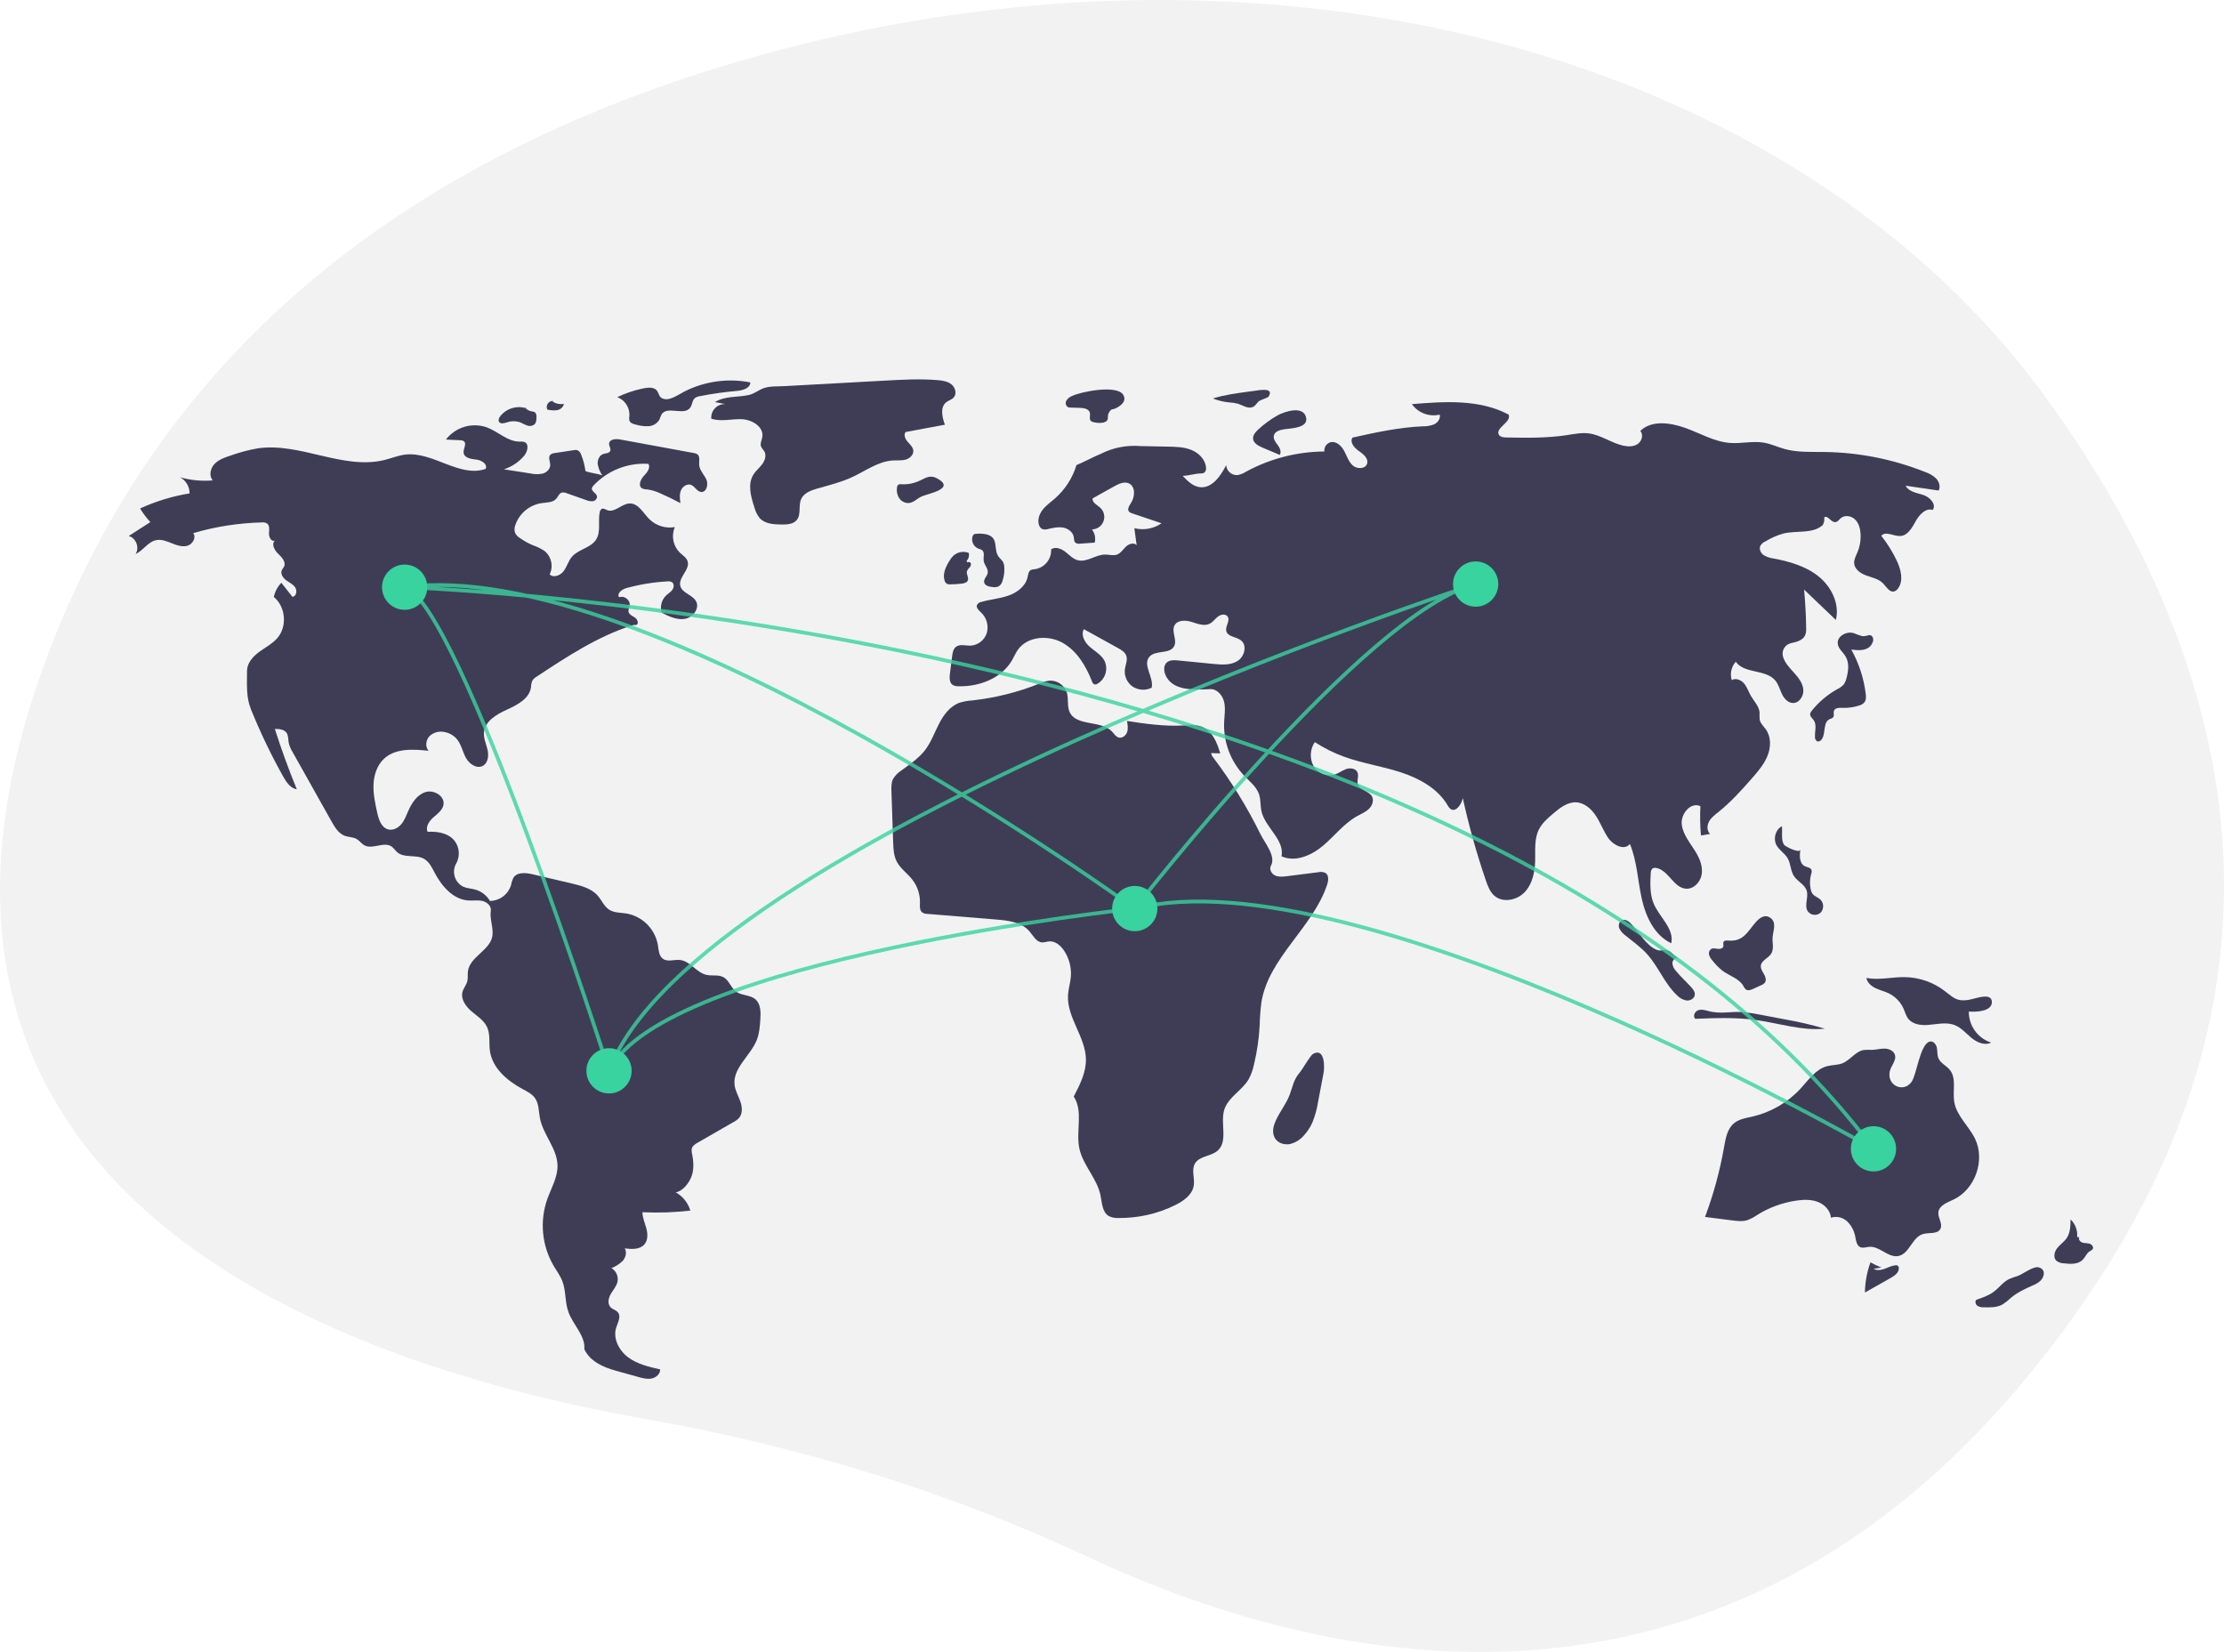
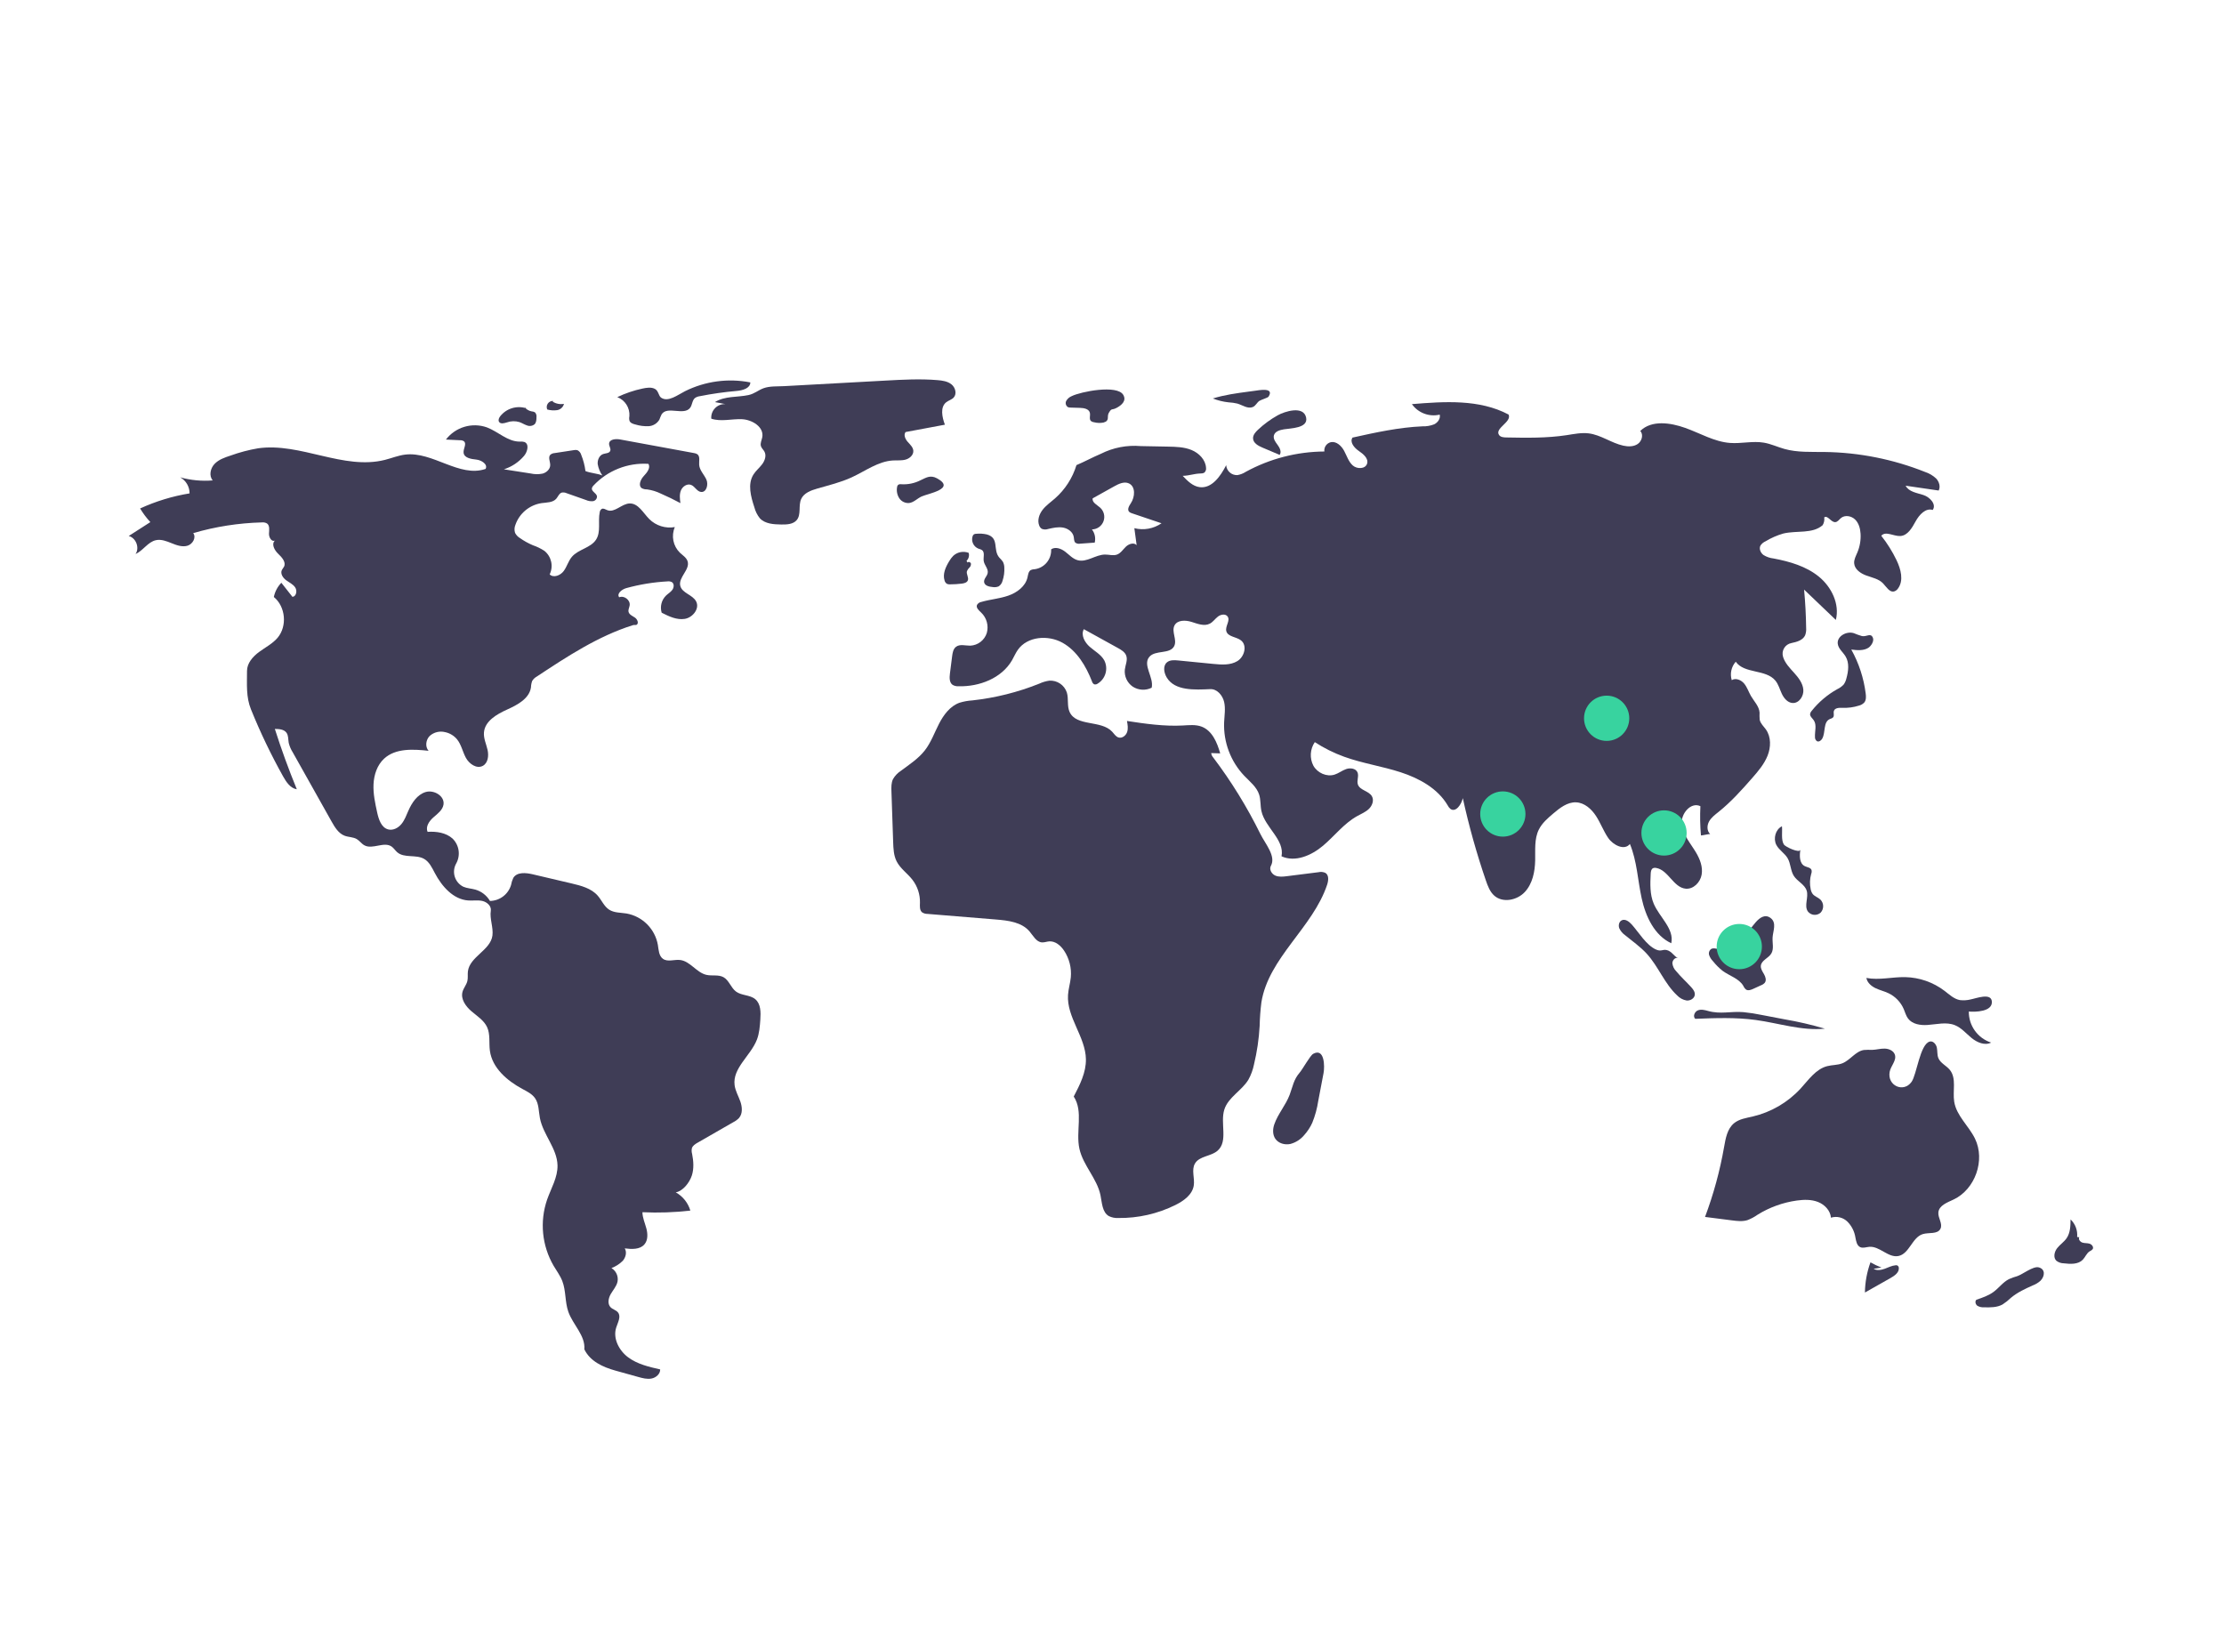
<svg xmlns="http://www.w3.org/2000/svg" id="e37c00f5-ff96-45aa-87ea-1a24b78ba7bd" data-name="Layer 1" width="1176.606" height="873.979" viewBox="0 0 1176.606 873.979">
-   <path d="M1095.664,225.463C962.121,39.632,680.019-35.748,402.58,45.439,255.907,88.36,114.487,174.358,44.402,340.88-80.881,638.554,182.167,733.624,354.172,763.924c83.172,14.651,161.507,39.263,233.089,72.771C716.045,896.979,944,950.398,1115.894,699.286,1240.482,517.28,1184.616,349.244,1095.664,225.463Z" transform="translate(-11.69692 -13.01074)" fill="#f2f2f2" />
  <path d="M321.429,262.228a34.385,34.385,0,0,0-2.248-8.605,3.895,3.895,0,0,0-1.98-2.439,4.08,4.08,0,0,0-1.965-.022l-10.087,1.544a3.867,3.867,0,0,0-2.302.894c-1.314,1.382-.02,3.607-.06,5.513-.045,2.143-1.95,3.883-4.015,4.459a15.177,15.177,0,0,1-6.38-.079l-14.105-2.192a23.256,23.256,0,0,0,10.671-7.121c1.856-2.199,2.844-6.304.161-7.345a6.585,6.585,0,0,0-2.45-.197c-6.391.05-11.419-5.286-17.402-7.533a19.241,19.241,0,0,0-21.655,6.455l7.514.362a3.335,3.335,0,0,1,2.001.534c1.647,1.353-.401,3.952-.169,6.07.301,2.752,3.956,3.34,6.711,3.619s6.25,2.517,4.925,4.948c-13.847,4.769-27.937-9.323-42.479-7.588-3.68.439-7.156,1.885-10.749,2.794-21.951,5.554-44.644-9.264-67.068-6.126a85.163,85.163,0,0,0-14.64,3.861c-3.052,1.002-6.235,2.085-8.453,4.409s-3.061,6.298-.961,8.729a49.126,49.126,0,0,1-17.216-1.636,9.645,9.645,0,0,1,4.959,8.5A102.145,102.145,0,0,0,85.821,282.014a44.073,44.073,0,0,0,5.416,7.215l-11.445,7.353c3.867.974,5.866,6.247,3.617,9.54,4.009-1.784,6.494-6.398,10.782-7.333,2.809-.613,5.667.536,8.331,1.616s5.593,2.126,8.352,1.316,4.793-4.387,3.04-6.666a142.719,142.719,0,0,1,36.253-5.664,4.547,4.547,0,0,1,2.746.521c1.598,1.109,1.178,3.504,1.092,5.447s1.429,4.497,3.165,3.621c-2.043,1.772-.297,5.108,1.664,6.971s4.323,4.434,3.123,6.858c-.313.633-.845,1.139-1.146,1.777-.89,1.884.523,4.081,2.189,5.332s3.707,2.126,4.864,3.858.632,4.765-1.438,5.007l-5.882-7.469a15.314,15.314,0,0,0-3.974,7.53c6.238,5.099,7.176,15.478,1.954,21.613-2.669,3.135-6.464,5.04-9.776,7.486s-6.377,5.928-6.369,10.045c.014,7.113-.567,13.721,2.099,20.316a312.966,312.966,0,0,0,16.99,35.447c1.681,3.006,3.853,6.301,7.258,6.819q-6.455-15.714-11.621-31.917c2.243.009,4.836.187,6.151,2.004,1.089,1.505.855,3.551,1.193,5.378a16.659,16.659,0,0,0,2.124,4.994L187.123,447.636c1.704,3.034,3.658,6.292,6.913,7.521,2.082.786,4.49.638,6.406,1.769,1.502.887,2.513,2.46,4.044,3.296,4.329,2.361,10.349-2.167,14.394.652,1.157.806,1.893,2.087,2.958,3.01,3.736,3.236,9.865,1.071,14.179,3.485,2.78,1.556,4.22,4.667,5.703,7.486,3.714,7.062,9.723,13.981,17.683,14.543,2.5.177,5.054-.297,7.498.259s4.85,2.689,4.457,5.164c-.673,4.244,1.424,8.891.861,13.151-1.026,7.76-12.032,11.169-12.978,18.939-.207,1.701.117,3.457-.288,5.122-.496,2.041-2.029,3.702-2.574,5.731-1.032,3.844,1.722,7.67,4.748,10.256s6.635,4.816,8.289,8.437c1.748,3.827.89,8.289,1.458,12.457,1.241,9.1,9.102,15.847,17.191,20.197,2.465,1.325,5.111,2.608,6.706,4.908,2.082,3.001,1.875,6.957,2.57,10.543,1.703,8.782,9.095,16.017,9.305,24.96.149,6.356-3.384,12.122-5.495,18.12a42.257,42.257,0,0,0,3.451,35.046c1.579,2.666,3.467,5.18,4.584,8.07,1.993,5.158,1.346,11.02,3.184,16.235,2.43,6.895,9.106,12.589,8.467,19.872,3.031,6.294,9.724,9.387,16.454,11.26l12.062,3.357c2.309.643,4.723,1.291,7.074.825s4.596-2.418,4.535-4.815c-5.915-1.334-12.019-2.752-16.895-6.357s-8.216-10.023-6.366-15.797c.858-2.678,2.683-5.769.948-7.982-.993-1.267-2.81-1.598-3.931-2.753-1.748-1.803-1.147-4.831.109-7.005s3.073-4.116,3.579-6.576a6.861,6.861,0,0,0-3.216-7.138,17.054,17.054,0,0,0,5.97-3.831c1.57-1.793,2.295-4.557,1.06-6.595,3.668.465,7.997.693,10.405-2.113,1.923-2.24,1.79-5.59,1.031-8.442s-2.044-5.624-2.084-8.575a156.267,156.267,0,0,0,25.353-.86,16.439,16.439,0,0,0-7.708-9.654c3.811-.645,7.282-5.207,8.486-8.879s.897-7.673.153-11.465a6.152,6.152,0,0,1-.114-3.004c.429-1.368,1.772-2.202,3.015-2.916l18.914-10.863a11.017,11.017,0,0,0,3.025-2.233c1.982-2.328,1.688-5.841.673-8.725s-2.64-5.595-3.031-8.627c-1.169-9.068,8.538-15.574,11.813-24.109,1.286-3.35,1.548-6.991,1.796-10.57.267-3.844.287-8.31-2.665-10.787-2.829-2.375-7.251-1.845-10.211-4.054-2.714-2.025-3.651-5.958-6.616-7.594-2.693-1.486-6.07-.541-9.065-1.239-5.274-1.23-8.592-7.308-13.978-7.871-3.039-.318-6.478,1.168-8.969-.602-2.195-1.559-2.283-4.694-2.7-7.353a20.536,20.536,0,0,0-16.575-16.628c-3.133-.502-6.544-.312-9.209-2.033-2.699-1.744-3.937-5.008-6.057-7.422-3.417-3.891-8.798-5.274-13.84-6.459l-20.506-4.821c-3.64-.856-8.332-1.31-10.286,1.879a14.738,14.738,0,0,0-1.217,3.827,11.85,11.85,0,0,1-11.144,8.388,13.179,13.179,0,0,0-7.772-6.013c-2.079-.579-4.305-.644-6.288-1.496a8.833,8.833,0,0,1-3.833-12.253,10.995,10.995,0,0,0-1.879-13.225c-3.487-3.131-8.532-3.887-13.207-3.574-1.225-2.672.823-5.687,3.03-7.629s4.886-3.851,5.366-6.751c.756-4.561-5.064-8.026-9.483-6.666s-7.24,5.652-9.104,9.883c-1.07,2.428-1.979,4.984-3.667,7.031s-4.405,3.513-6.975,2.856c-3.639-.93-5.044-5.253-5.849-8.921-1.081-4.922-2.167-9.912-1.941-14.946s1.923-10.203,5.635-13.61c6.049-5.553,15.328-5.009,23.491-4.123-1.929-2.173-1.452-5.835.612-7.881a8.96,8.96,0,0,1,8.121-1.995,11.191,11.191,0,0,1,6.291,3.762c2.32,2.828,2.979,6.647,4.733,9.857s5.696,5.948,8.923,4.226c2.787-1.488,3.23-5.353,2.536-8.435s-2.167-6.08-1.916-9.229c.479-6.01,6.709-9.627,12.206-12.102S291.737,382.615,292.608,376.65a10.73,10.73,0,0,1,.652-3.42,6.709,6.709,0,0,1,2.461-2.315c16.044-10.603,32.355-21.335,50.692-27.129.954-.301,1.066.034,2.038-.203,1.361-.786.459-2.962-.846-3.838s-3.048-1.549-3.379-3.085c-.243-1.129.422-2.238.595-3.381.425-2.807-2.933-5.399-5.541-4.276-1.473-1.951,1.442-4.217,3.798-4.866a103.15,103.15,0,0,1,21.67-3.54,3.903,3.903,0,0,1,2.466.419c1.231.853,1.074,2.808.201,4.025s-2.229,1.981-3.316,3.011a9.053,9.053,0,0,0-2.348,9.105c3.826,1.946,7.986,3.95,12.223,3.264s7.999-5.447,6.007-9.249c-1.855-3.541-7.426-4.34-8.384-8.221-1.122-4.544,5.31-8.585,3.862-13.035-.635-1.949-2.577-3.097-4.068-4.504a12.221,12.221,0,0,1-2.674-13.552,15.419,15.419,0,0,1-13.523-4.232c-3.234-3.264-5.815-8.414-10.408-8.267-4.215.134-7.845,5.051-11.786,3.551-.97-.369-1.992-1.12-2.931-.68a2.422,2.422,0,0,0-1.093,1.815c-1.002,4.788.721,10.244-1.888,14.382-2.84,4.503-9.409,5.127-12.852,9.187-1.869,2.204-2.593,5.174-4.311,7.498s-5.364,3.801-7.425,1.776a10.235,10.235,0,0,0-2.78-12.445,27.309,27.309,0,0,0-6.141-2.987,36.422,36.422,0,0,1-6.861-3.824,6.758,6.758,0,0,1-2.519-2.695,6.141,6.141,0,0,1,.172-4.262,17.426,17.426,0,0,1,13.867-11.494c2.745-.373,5.94-.242,7.756-2.333.961-1.107,1.465-2.78,2.861-3.229a4.219,4.219,0,0,1,2.641.325l10.245,3.606a7.191,7.191,0,0,0,3.65.604,2.474,2.474,0,0,0,2.14-2.6c-.327-1.701-2.945-2.518-2.707-4.234a2.827,2.827,0,0,1,.857-1.441,36.629,36.629,0,0,1,29.051-11.472c1.293,2.124-.752,4.639-2.454,6.452s-3.069,5.052-1.011,6.448a5.643,5.643,0,0,0,2.728.614,23.819,23.819,0,0,1,7.261,2.202q5.311,2.311,10.417,5.057c-.301-2.245-.588-4.609.263-6.708s3.269-3.745,5.381-2.928c2.036.788,3.079,3.483,5.248,3.73,2.893.329,4.034-3.944,2.826-6.593s-3.6-4.867-3.8-7.772c-.135-1.96.611-4.39-.954-5.576a4.26,4.26,0,0,0-1.847-.648l-39.084-7.192c-2.321-.427-5.674-.1-5.777,2.258-.057,1.316,1.118,2.618.597,3.828-.556,1.291-2.381,1.173-3.711,1.63-2.063.709-3.098,3.158-2.9,5.331a14.834,14.834,0,0,0,2.448,6.008C327.82,263.487,323.971,263.291,321.429,262.228Z" transform="translate(-11.69692 -13.01074)" fill="#3f3d56" />
  <path d="M290.244,229.051a12.656,12.656,0,0,0-13.902,4.164c-.644.847-1.184,2.015-.645,2.933.772,1.315,2.741.796,4.192.325a10.549,10.549,0,0,1,6.621-.158c1.363.468,2.581,1.295,3.95,1.745a3.978,3.978,0,0,0,4.056-.593c.939-.958.998-2.447 1-3.788a3.047,3.047,0,0,0-.776-2.504,3.981,3.981,0,0,0-1.796-.531,6.185,6.185,0,0,1-3.619-2.115" transform="translate(-11.69692 -13.01074)" fill="#3f3d56" />
  <path d="M304.337,225.127a3.22,3.22,0,0,0-3.112,4.534,13.05,13.05,0,0,0,5.203.339,4.447,4.447,0,0,0,3.637-3.334,8.372,8.372,0,0,1-5.928-1.132" transform="translate(-11.69692 -13.01074)" fill="#3f3d56" />
  <path d="M351.62,218.574a59.853,59.853,0,0,0-13.342,4.532,10.024,10.024,0,0,1,6.402,10.068,5.243,5.243,0,0,0,.061,2.489c.49,1.188,1.91,1.634,3.158,1.939a20.823,20.823,0,0,0,6.927.884,7.056,7.056,0,0,0,5.734-3.504,24.972,24.972,0,0,1,1.192-2.819c2.992-4.557,11.881.953,15.094-3.451,1.132-1.552,1.028-3.887,2.503-5.116a5.624,5.624,0,0,1,2.574-.982,180.731,180.731,0,0,1,19.548-2.784c3.109-.271,7.162-1.387,7.188-4.508a54.149,54.149,0,0,0-34.541,4.647c-3.85,1.929-8.943,5.985-12.652,3.429-1.389-.957-1.32-3.535-3.231-4.612C356.281,217.686,353.694,218.133,351.62,218.574Z" transform="translate(-11.69692 -13.01074)" fill="#3f3d56" />
  <path d="M389.919,225.736l5.497,1.056a7.124,7.124,0,0,0-7.413,7.72c5.148,1.72,10.761.046,16.184.275s11.733,4.102,10.807,9.451c-.28,1.617-1.214,3.233-.728,4.801.34,1.099,1.31,1.878,1.856,2.89,1.14,2.109.229,4.776-1.21,6.693s-3.374,3.446-4.637,5.483c-3.142,5.067-1.357,11.617.515,17.277a15.231,15.231,0,0,0,2.929,5.849c2.773,2.948,7.292,3.205,11.338,3.264,2.945.043,6.32-.103,8.182-2.385,2.432-2.979.731-7.628,2.332-11.125,1.454-3.176,5.159-4.538,8.515-5.504,6.149-1.77,12.416-3.275,18.229-5.949,7.219-3.32,13.965-8.495,21.899-8.922,2.226-.12,4.507.143,6.651-.467s4.181-2.464,4.019-4.687c-.139-1.9-1.746-3.294-3.002-4.726s-2.242-3.634-1.088-5.149l20.797-3.884c-1.474-4.017-2.623-9.309.765-11.924,1.222-.944,2.859-1.321,3.899-2.461,1.774-1.944.882-5.293-1.166-6.946s-4.816-2.037-7.438-2.255c-9.119-.757-18.29-.257-27.426.244q-26.79,1.468-53.58,2.937c-3.595.197-7.746-.104-11.044,1.123-2.792,1.038-4.776,2.945-7.969,3.614C401.739,223.264,395.252,222.427,389.919,225.736Z" transform="translate(-11.69692 -13.01074)" fill="#3f3d56" />
  <path d="M488.403,269.189a2.212,2.212,0,0,0-1.6.363,2.02,2.02,0,0,0-.521,1.234,8.149,8.149,0,0,0,1.184,5.832,5.711,5.711,0,0,0,5.228,2.506c2.475-.316,4.3-2.427,6.575-3.458,3.507-1.587,18.403-4.061,8.099-9.627-3.551-1.918-5.845-.225-8.644,1.039A19.669,19.669,0,0,1,488.403,269.189Z" transform="translate(-11.69692 -13.01074)" fill="#3f3d56" />
  <path d="M578.653,222.593a5.883,5.883,0,0,0-2.862,2.492,2.514,2.514,0,0,0,.943,3.335,3.752,3.752,0,0,0,1.404.223l4.892.146c2.078.062,4.674.505,5.233,2.508.415,1.487-.513,3.398.606,4.461a3.155,3.155,0,0,0,1.664.649,11.341,11.341,0,0,0,4.929.159c3.56-.955,1.689-3.127,2.81-5.062,1.715-2.96,1.418-1.168,4.441-2.864,2.232-1.253,5.116-3.525,3.253-6.718C602.727,216.368,583.434,220.208,578.653,222.593Z" transform="translate(-11.69692 -13.01074)" fill="#3f3d56" />
  <path d="M675.212,219.802l-2.841.379c-6.406.855-12.848,1.718-19.018,3.641a31.652,31.652,0,0,0,8.329,2.044,25.585,25.585,0,0,1,4.665.663c2.725.811,5.471,2.906,8.104,1.833,1.632-.665,2.165-2.365,3.517-3.266.934-.622,4.475-1.629,4.871-2.257C686.04,217.764,677.672,219.474,675.212,219.802Z" transform="translate(-11.69692 -13.01074)" fill="#3f3d56" />
  <path d="M687.686,232.713A53.277,53.277,0,0,0,677.203,240.39c-1.335,1.255-2.698,2.815-2.577,4.643.161,2.429,2.749,3.839,4.991,4.788l9.081,3.845c1.102-1.553.093-3.696-1.045-5.222s-2.492-3.291-1.989-5.128c.574-2.095,3.129-2.81,5.271-3.171,3.491-.588,12.907-.541,11.776-6.167C701.378,227.35,691.19,230.754,687.686,232.713Z" transform="translate(-11.69692 -13.01074)" fill="#3f3d56" />
  <path d="M685.86,607.84c-.865,2.503-.947,5.451.549,7.637,1.678,2.452,5.036,3.366,7.942,2.744a14.307,14.307,0,0,0,7.374-4.741,25.392,25.392,0,0,0,4.241-6.504,50.767,50.767,0,0,0,3.144-11.502l2.82-14.804c.63-3.309.606-13.452-5.475-10.147-1.661.903-5.508,8.031-7.249,10.053-3.138,3.643-3.553,7.178-5.205,11.592C691.931,597.695,687.773,602.303,685.86,607.84Z" transform="translate(-11.69692 -13.01074)" fill="#3f3d56" />
  <path d="M1007.042,683.597a44.332,44.332,0,0,1-5.778-2.751,48.707,48.707,0,0,0-2.929,15.965l13.616-7.705c2.048-1.159,4.37-2.769,4.326-5.123a1.621,1.621,0,0,0-.753-1.474,1.836,1.836,0,0,0-.955-.112c-2.019.168-3.86,1.162-5.764,1.853s-4.132,1.056-5.879.031" transform="translate(-11.69692 -13.01074)" fill="#3f3d56" />
  <path d="M1078.869,688.172a29.472,29.472,0,0,0-4.366,1.567c-3.125,1.59-5.25,4.609-8.062,6.703-2.691,2.004-5.93,3.104-9.11,4.174-.935.827-.506,2.492.51,3.218a6.315,6.315,0,0,0,3.596.808c3.303.073,6.784.105,9.677-1.491a30.518,30.518,0,0,0,4.556-3.616c3.383-2.823,7.446-4.685,11.467-6.485a13.162,13.162,0,0,0,3.997-2.39c2.527-2.49,2.705-6.331-.939-7.178C1087.251,682.798,1081.672,687.265,1078.869,688.172Z" transform="translate(-11.69692 -13.01074)" fill="#3f3d56" />
  <path d="M1110.605,667.441a11.359,11.359,0,0,0-3.475-9.307c-.037,3.428-.141,7.079-2.069,9.914-1.374,2.02-3.527,3.384-5.032,5.307s-2.173,4.973-.408,6.661a6.615,6.615,0,0,0,3.92,1.35c3.514.414,7.581.644,10.045-1.894,1.345-1.386,1.999-3.438,3.64-4.456a4.429,4.429,0,0,0,1.597-1.143c.677-1.077-.399-2.496-1.611-2.884s-2.547-.206-3.764-.574-2.335-1.738-1.71-2.846" transform="translate(-11.69692 -13.01074)" fill="#3f3d56" />
  <path d="M1054.2,541.77a15.795,15.795,0,0,1-5.636.332c-3.128-.575-5.563-2.933-8.088-4.866A35.677,35.677,0,0,0,1019.63,529.953c-6.863-.13-13.789,1.73-20.529.433.44,2.449,2.536,4.286,4.772,5.378s4.704,1.641,6.951,2.711a16.597,16.597,0,0,1,8.039,8.363c.724,1.689,1.179,3.528,2.275,5.003,2.241,3.015,6.488,3.677,10.236,3.43,4.887-.321,9.991-1.727,14.537.094,3.478,1.393,5.967,4.437,8.871,6.804s6.994,4.124,10.329,2.416a17.075,17.075,0,0,1-11.814-16.43c3.27.301,12.69.184,12.183-5.373C1065.05,538.072,1057.008,541.262,1054.2,541.77Z" transform="translate(-11.69692 -13.01074)" fill="#3f3d56" />
  <path d="M1011.417,580.087c.581-3.185,3.757-5.997,2.767-9.08-.684-2.132-3.156-3.184-5.394-3.237s-4.437.614-6.675.677a32.53,32.53,0,0,0-4.371.062c-4.442.73-7.181,5.387-11.367,7.042-2.546,1.007-5.406.814-8.053,1.51-6.01,1.58-9.813,7.259-14.014,11.838a50.011,50.011,0,0,1-25.384,14.804c-3.417.791-7.09,1.297-9.807,3.517-3.597,2.939-4.482,7.977-5.282,12.552a207.333,207.333,0,0,1-10.093,37.051l14.27,1.822c2.713.346,5.524.685,8.139-.118a23.628,23.628,0,0,0,5.353-2.852,53.442,53.442,0,0,1,20.879-7.537c3.737-.513,7.655-.607,11.162.782s6.516,4.539,6.809,8.3a8.767,8.767,0,0,1,8.762,2.131,15.231,15.231,0,0,1,4.183,8.351c.376,1.952.752,4.292,2.564,5.111,1.478.668,3.173-.051,4.79-.181,5.486-.439,10.039,5.958,15.432,4.857,5.784-1.181,7.203-9.843,12.846-11.578,3.241-.996,7.786.215,9.338-2.799,1.368-2.657-1.361-5.723-1.08-8.698.346-3.663,4.667-5.218,7.998-6.781,11.484-5.389,16.934-20.845,11.369-32.245-3.297-6.754-9.785-12.071-10.983-19.491-.922-5.709,1.329-12.366-2.311-16.859-1.852-2.286-4.987-3.548-6.088-6.275-.694-1.717-.415-3.665-.788-5.479s-1.956-3.711-3.747-3.241c-5.199,1.365-6.858,17.425-9.641,21.327C1018.77,591.302,1010.084,587.395,1011.417,580.087Z" transform="translate(-11.69692 -13.01074)" fill="#3f3d56" />
  <path d="M915.322,547.838c-1.777-.498-3.717-.989-5.419-.277s-2.696,3.211-1.33,4.451c10.688-.416,21.442-.83,32.04.622,12.21,1.672,24.294,5.815,36.558,4.596a186.054,186.054,0,0,0-21.326-4.949l-12.006-2.293a92.83,92.83,0,0,0-9.749-1.506C927.241,547.916,922.057,549.726,915.322,547.838Z" transform="translate(-11.69692 -13.01074)" fill="#3f3d56" />
  <path d="M926.023,510.612c-.887-.074-1.986-.138-2.445.625-.439.729.063,1.692-.172,2.509-.322,1.117-1.785,1.402-2.937,1.25s-2.398-.516-3.419.039a2.898,2.898,0,0,0-1.121,3.292,8.475,8.475,0,0,0,1.976,3.15,32.185,32.185,0,0,0,5.128,5.143c3.674,2.712,8.65,4.018,10.964,7.955a5.278,5.278,0,0,0,1.464,1.971c1.111.704,2.559.168,3.755-.378l4.192-1.915a4.762,4.762,0,0,0,1.96-1.333c.958-1.299.369-3.147-.434-4.547s-1.833-2.849-1.66-4.454c.308-2.862,3.987-3.956,5.5-6.405,1.525-2.468.532-5.648.708-8.544.206-3.387,2.334-7.792-1.09-10.323-2.91-2.151-5.691-.163-7.78,2.211C936.205,505.866,934.122,511.288,926.023,510.612Z" transform="translate(-11.69692 -13.01074)" fill="#3f3d56" />
  <path d="M951.468,460.009c1.431,2.74,4.415,4.376,5.975,7.044,1.692,2.893,1.499,6.63,3.334,9.434,1.883,2.877,5.672,4.404,6.728,7.675,1.153,3.572-1.463,7.913.622,11.034a4.632,4.632,0,0,0,6.794.624,4.984,4.984,0,0,0-.206-6.954c-1.234-1.126-3.007-1.612-4.038-2.927a6.141,6.141,0,0,1-1.046-2.546,16.669,16.669,0,0,1,.262-7.989,3.555,3.555,0,0,0,.201-2.09c-.464-1.349-2.29-1.444-3.572-2.07-2.911-1.421-2.841-5.53-2.332-8.729-.339,2.13-7.926-1.493-8.72-2.699-1.578-2.397-.719-7.02-1.032-9.669C951.032,451.791,949.718,456.659,951.468,460.009Z" transform="translate(-11.69692 -13.01074)" fill="#3f3d56" />
  <path d="M875.031,502.171c-1.4-1.568-3.51-3.208-5.387-2.262-1.432.721-1.826,2.703-1.265,4.205a9.257,9.257,0,0,0,3.055,3.642c3.913,3.227,8.126,6.139,11.539,9.89,6.108,6.713,9.344,15.77,15.987,21.954a8.967,8.967,0,0,0,5.034,2.724c1.935.18,4.109-1.059,4.331-2.99.183-1.591-.926-3.014-2.009-4.193-2.581-2.807-5.406-5.391-7.842-8.323a6.994,6.994,0,0,1-2.004-4.186c-.012-1.579,1.428-3.232,2.958-2.841-1.861-.476-3.241-3.576-5.972-4.159-2.282-.487-2.835.926-5.551-.239C882.724,513.172,878.659,506.233,875.031,502.171Z" transform="translate(-11.69692 -13.01074)" fill="#3f3d56" />
  <path d="M996.764,349.525a42.899,42.899,0,0,1-4.377-1.563c-3.847-1.155-8.936,1.673-8.423,5.656.341,2.647,2.804,4.431,4.164,6.727,2.017,3.404,1.479,7.722.419,11.535a9.017,9.017,0,0,1-1.455,3.282A11.116,11.116,0,0,1,983.644,377.64a46.103,46.103,0,0,0-13.49,11.46,3.303,3.303,0,0,0-.815,1.536c-.183,1.345,1.168,2.325,1.933,3.446,1.698,2.492.471,5.845.638,8.855a2.504,2.504,0,0,0,1.055,2.197c1.023.52,2.236-.363,2.791-1.368,1.841-3.335.454-8.687,3.907-10.295.653-.304,1.445-.432,1.881-1.006.691-.91.024-2.258.375-3.346.526-1.633,2.76-1.707,4.475-1.634a25.398,25.398,0,0,0,8.724-1.161,5.807,5.807,0,0,0,2.888-1.672c1.032-1.288.941-3.12.734-4.758a64.492,64.492,0,0,0-7.62-23.25c3.033.387,6.333.723,8.95-.858,1.466-.885,3.223-3.532,2.496-5.334C1001.418,347.603,999.341,350.001,996.764,349.525Z" transform="translate(-11.69692 -13.01074)" fill="#3f3d56" />
  <path d="M607.915,394.431c.363,1.947.72,3.997.082,5.871s-2.645,3.441-4.54,2.867c-1.471-.446-2.32-1.925-3.365-3.052-5.808-6.27-18.912-2.64-22.5-10.397-1.464-3.166-.469-6.959-1.468-10.301a9.169,9.169,0,0,0-9.285-6.308,19.08,19.08,0,0,0-5.343,1.595,134.727,134.727,0,0,1-35.401,8.854,29.087,29.087,0,0,0-6.802,1.238c-4.988,1.808-8.396,6.432-10.821,11.151s-4.216,9.827-7.468,14.019c-3.417,4.406-8.206,7.491-12.673,10.828a12.93,12.93,0,0,0-4.181,4.382c-.968,1.988-.914,4.301-.839,6.511l.913,26.844c.117,3.453.265,7.029,1.81,10.119,1.93,3.858,5.742,6.386,8.386,9.794a19.183,19.183,0,0,1,3.98,12.251c-.056,1.777-.233,3.879,1.151,4.995a5.062,5.062,0,0,0,2.83.814l36.312,2.972c6.387.523,13.466,1.382,17.637,6.249,1.968,2.297,3.549,5.6,6.564,5.846,1.293.106,2.551-.425,3.845-.528,3.263-.258,6.13,2.218,7.939,4.946a21.943,21.943,0,0,1,3.525,14.08c-.297,3.112-1.261,6.137-1.469,9.256-.791,11.868,9.269,22.179,9.464,34.071.115,6.995-3.206,13.531-6.444,19.733,5.225,7.916.947,18.457,3.027,27.711,1.974,8.78,9.294,15.653,11.118,24.465.835,4.034.883,8.998,4.441,11.076a10.122,10.122,0,0,0,5.025,1.006,66.242,66.242,0,0,0,30.165-6.867c4.399-2.183,8.957-5.441,9.725-10.291.62-3.911-1.364-8.286.655-11.693,2.379-4.015,8.473-3.697,11.974-6.784,5.679-5.008,1.251-14.56,3.551-21.773,2.068-6.484,9.187-9.929,12.716-15.748a27.986,27.986,0,0,0,2.955-8.009,114.243,114.243,0,0,0,3.007-20.426,122.436,122.436,0,0,1,.924-12.511c3.805-23.638,27.173-39.466,34.76-62.174.725-2.169,1.065-5.057-.864-6.284a5.525,5.525,0,0,0-3.674-.385l-16.739,2.11c-2.079.262-4.283.507-6.192-.356s-3.278-3.279-2.265-5.114c2.843-5.15-3.005-11.657-5.603-16.935a249.894,249.894,0,0,0-24.885-40.357,4.102,4.102,0,0,1-1.091-2.369l4.751.158c-1.604-5.754-4.25-12.051-9.841-14.156-3.15-1.186-6.639-.776-10-.592C627.764,397.358,617.443,395.904,607.915,394.431Z" transform="translate(-11.69692 -13.01074)" fill="#3f3d56" />
  <path d="M637.399,264.755c2.519,2.675,5.342,5.512,8.987,5.978,6.438.824,11.067-5.834,14.014-11.617a5.676,5.676,0,0,0,5.923,5.251,11.693,11.693,0,0,0,4.455-1.742,87.765,87.765,0,0,1,41.579-10.748,4.49,4.49,0,0,1,3.429-4.936c2.955-.586,5.618,1.969,7.043,4.624s2.315,5.731,4.58,7.718,6.65,1.9,7.545-.977c.859-2.762-2.019-5.118-4.409-6.746s-4.91-4.642-3.301-7.046c12.213-2.704,24.502-5.417,37-5.955a15.494,15.494,0,0,0,6.228-1.073c1.906-.935,3.421-3.058,2.908-5.119a14.104,14.104,0,0,1-14.718-5.552c17.341-1.431,35.785-2.651,51.153,5.509,1.844,3.959-7.555,7.253-5.04,10.824.802,1.139,2.409,1.272,3.802,1.298,10.679.198,21.421.393,31.98-1.22,3.859-.589,7.756-1.421,11.63-.943,6.453.796,11.972,5.101,18.32,6.505,2.584.571,5.481.591,7.659-.912s3.114-4.925,1.329-6.878c5.977-5.858,15.897-4.406,23.783-1.602s15.355,7.327,23.701,7.953c5.985.448,12.053-1.162,17.966-.138,3.716.643,7.175,2.296,10.807,3.312,6.869,1.921,14.136,1.515,21.268,1.608a149.022,149.022,0,0,1,53.106,10.553,15.789,15.789,0,0,1,5.904,3.488c1.573,1.685,2.376,4.303,1.318,6.351l-17.473-2.553c1.646,3.241,5.905,3.793,9.364,4.911s7.045,4.938,4.966,7.92c-3.748-1.193-7.144,2.554-9.037,6.001s-4.2,7.576-8.127,7.786c-3.517.188-7.77-2.806-10.062-.133a68.629,68.629,0,0,1,8.085,12.927c2.265,4.718,3.878,10.663.817,14.908a3.864,3.864,0,0,1-2.066,1.602c-2.5.633-4.124-2.425-5.917-4.279-2.259-2.336-5.676-2.997-8.735-4.093s-6.282-3.25-6.521-6.491c-.149-2.016.916-3.891,1.7-5.754a22.17,22.17,0,0,0,1.684-9.944c-.172-2.735-.939-5.581-2.903-7.492s-5.356-2.517-7.465-.767c-.984.817-1.773,2.123-3.05,2.172-2.258.086-3.991-3.85-5.808-2.506a6.172,6.172,0,0,1-.839,4.128c-5.421,4.714-13.748,2.72-20.736,4.385a38.921,38.921,0,0,0-9.461,4.132,6.087,6.087,0,0,0-2.704,2.27c-.872,1.695.089,3.866,1.627,4.993a12.917,12.917,0,0,0,5.365,1.831c8.52,1.614,17.163,4.111,23.889,9.583s11.137,14.518,9.009,22.924l-16.801-16.054q.957,10.111,1.086,20.277a9.116,9.116,0,0,1-.533,3.9c-1.198,2.645-4.444,3.536-7.289,4.12a5.709,5.709,0,0,0-4.383,7.315c1.011,3.294,3.531,5.863,5.838,8.422s4.578,5.468,4.88,8.9-2.288,7.302-5.725,7.063c-2.606-.181-4.539-2.514-5.651-4.878s-1.773-4.997-3.443-7.006c-5.055-6.08-16.409-3.475-20.937-9.956a10.241,10.241,0,0,0-2.118,9.746c2.107-1.319,4.991-.093,6.574,1.823s2.33,4.373,3.573,6.525c1.677,2.904,4.347,5.479,4.581,8.825a28.845,28.845,0,0,0,.064,3.795c.416,2.027,2.129,3.483,3.317,5.177,2.764,3.943,2.628,9.359.846,13.833s-4.983,8.212-8.153,11.836c-5.538,6.33-11.189,12.623-17.754,17.88-1.873,1.5-3.873,2.975-5.039,5.072s-1.227,5.041.566,6.636c-1.283.064-3.584.695-4.866.759a113.141,113.141,0,0,1-.293-15.477c-5.063-2.431-10.514,4.079-9.86,9.657s4.688,10.054,7.56,14.88c2.1,3.529,3.662,7.644,2.96,11.69s-4.313,7.779-8.405,7.423c-6.508-.568-9.23-9.91-15.674-10.979a2.633,2.633,0,0,0-1.696.168c-.957.525-1.123,1.805-1.177,2.895-.264,5.349-.492,10.911,1.596,15.843,3.055,7.215,10.946,13.275,9.291,20.933-8.918-4.145-13.554-14.146-15.66-23.752s-2.456-19.691-6.23-28.772c-2.865,3.673-8.888.637-11.507-3.216-2.482-3.653-4.01-7.878-6.419-11.581s-6.097-7.017-10.509-7.221c-4.625-.213-8.637,2.961-12.165,5.96-2.901,2.466-5.879,5.029-7.575,8.439-2.468,4.961-1.822,10.809-1.941,16.349-.129,5.989-1.398,12.307-5.479,16.691s-11.615,5.911-16.117,1.96c-2.35-2.063-3.488-5.145-4.502-8.103A396.684,396.684,0,0,1,785.596,435.269c-.756,3.36-3.707,7.692-6.526,5.712a5.844,5.844,0,0,1-1.504-1.937c-5.258-8.912-14.996-14.258-24.835-17.463s-20.191-4.7-29.92-8.223a75.787,75.787,0,0,1-15.521-7.731,12.207,12.207,0,0,0-.746,12.487c2.158,3.822,7.042,6.033,11.223,4.697,2.16-.69,3.985-2.19,6.129-2.931s5.021-.377,5.958,1.688c.897,1.977-.459,4.368.214,6.432,1.025,3.144,5.766,3.386,7.424,6.247,1.234,2.128.219,4.955-1.543,6.672s-4.111,2.66-6.261,3.855c-6.976,3.879-11.937,10.502-18.034,15.654s-14.699,8.914-21.965,5.609c1.732-8.77-8.715-15.209-10.637-23.939-.633-2.874-.305-5.926-1.208-8.726-1.308-4.054-4.905-6.842-7.856-9.915a38.912,38.912,0,0,1-10.673-28.31c.159-3.608.822-7.275 0-10.792s-3.734-6.921-7.342-6.762c-8.241.364-18.623.977-22.947-6.048-1.543-2.507-2.215-6.18.016-8.101,1.574-1.355,3.897-1.227,5.964-1.024l18.568,1.827c4.343.427,9.037.78,12.764-1.491s5.342-8.297,1.891-10.968c-2.521-1.952-7.039-1.846-7.772-4.949-.61-2.584,2.25-5.517.705-7.677-1.108-1.549-3.598-1.119-5.108.042s-2.604,2.859-4.293,3.738c-2.963,1.542-6.503.074-9.691-.923s-7.461-1.082-9.007,1.879c-1.729,3.311,1.534,7.65-.182,10.968-2.269,4.387-9.953,1.889-13.139,5.663-3.656,4.33,2.488,10.786,1.255,16.318a10.158,10.158,0,0,1-10.007-.562,9.72,9.72,0,0,1-4.201-9.051c.305-2.488,1.603-5.028.733-7.38-.703-1.901-2.612-3.033-4.386-4.013l-18.044-9.971c-1.675,3.108.443,6.96,3.091,9.295s5.967,4.092,7.707,7.164a9.404,9.404,0,0,1-3.539,12.398,2.171,2.171,0,0,1-1.789.312,2.495,2.495,0,0,1-1.16-1.56c-3.184-8.147-7.964-16.18-15.606-20.436s-18.623-3.381-23.634,3.789c-1.19,1.703-1.989,3.644-3.026,5.444-5.509,9.565-17.319,14.095-28.354,13.799a5.63,5.63,0,0,1-3.093-.727c-1.783-1.232-1.703-3.845-1.43-5.995l1.158-9.124c.233-1.832.57-3.857,2.02-5.001,2.044-1.612,4.993-.595,7.596-.632a9.627,9.627,0,0,0,8.738-6.744,10.849,10.849,0,0,0-3.02-10.789c-1.193-1.121-2.795-2.528-2.164-4.039a3.339,3.339,0,0,1,2.342-1.577c4.676-1.358,9.617-1.714,14.215-3.316s9.057-4.88,10.146-9.626c.334-1.454.486-3.216,1.792-3.937a5.374,5.374,0,0,1,2.071-.423,10.078,10.078,0,0,0,8.644-10.506c2.204-1.54,5.291-.407,7.423,1.231s4.014,3.801,6.608,4.507c4.834,1.316,9.506-2.964,14.516-2.984,2.107-.008,4.288.737,6.27.022,2.009-.724,3.209-2.724,4.751-4.202s4.248-2.379,5.672-.787l-1.213-8.982a17.658,17.658,0,0,0,14.371-2.598l-15.672-5.295a3.407,3.407,0,0,1-1.466-.784c-1.139-1.227-.008-3.139.919-4.533,2.216-3.336,2.589-8.832-1.056-10.493-2.488-1.134-5.344.227-7.732,1.559L589.752,276.674c-.363,2.174,2.295,3.407,3.943,4.871a6.611,6.611,0,0,1-4.311,11.552,8.238,8.238,0,0,1,1.471,6.984l-7.696.554a3.334,3.334,0,0,1-2.496-.487c-.823-.731-.712-2.012-.902-3.096-.46-2.617-3.023-4.451-5.638-4.921s-5.291.133-7.88.728a4.703,4.703,0,0,1-3.387-.078,3.382,3.382,0,0,1-1.34-1.691c-1.135-2.753-.074-5.988,1.749-8.342s4.32-4.075,6.561-6.035a38.243,38.243,0,0,0,11.371-17.638c4.237-1.775,8.623-4.187,12.86-5.962a39.35,39.35,0,0,1,21.151-4.098l14.348.274c4.248.081,8.611.185,12.539,1.805s7.379,5.122,7.651,9.362a2.874,2.874,0,0,1-.92,2.627,3.39,3.39,0,0,1-1.814.409C643.05,263.629,641.361,264.616,637.399,264.755Z" transform="translate(-11.69692 -13.01074)" fill="#3f3d56" />
  <path d="M523.036,309.723a4.198,4.198,0,0,0,1.145-4.223,7.853,7.853,0,0,0-8.132,1.536,13.71,13.71,0,0,0-2.179,2.88c-1.885,3.076-3.553,6.75-2.46,10.189a2.894,2.894,0,0,0,1.325,1.812,3.482,3.482,0,0,0,1.544.242,51.761,51.761,0,0,0,6.214-.382c1.266-.155,2.737-.512,3.226-1.69.643-1.548-.914-3.301-.46-4.915a5.369,5.369,0,0,1,1.326-1.899,2.51,2.51,0,0,0,.782-2.107c-.183-.757-1.343-1.187-1.76-.529" transform="translate(-11.69692 -13.01074)" fill="#3f3d56" />
  <path d="M533.806,295.759a17.385,17.385,0,0,0-5.631-.354,2.455,2.455,0,0,0-1.2.273,2.002,2.002,0,0,0-.739,1.071,5.319,5.319,0,0,0,3.097,6.519,6.655,6.655,0,0,1,1.92.772c1.593,1.236.577,3.761.879,5.754.339,2.238,2.505,4.116,2.108,6.345-.313,1.755-2.188,3.146-1.886,4.903.316,1.841,2.652,2.394,4.514,2.541a5.677,5.677,0,0,0,3.198-.367,4.952,4.952,0,0,0,2.018-2.922,18.729,18.729,0,0,0,.944-7.052,6.687,6.687,0,0,0-.795-3.113,17.378,17.378,0,0,0-1.858-2.128C536.806,303.852,540.562,297.663,533.806,295.759Z" transform="translate(-11.69692 -13.01074)" fill="#3f3d56" />
-   <path d="M1002.867,620.795S729.666,463.972,612.049,493.686c0,0-249.265,26.825-278.154,85.84,0,0-79.237-247.615-108.125-255.868" transform="translate(-11.69692 -13.01074)" fill="none" stroke="#38d39f" stroke-miterlimit="10" stroke-width="2" opacity="0.8" />
-   <path d="M333.895,579.526C379.704,457.369,792.395,322.007,792.395,322.007,733.793,336.864,612.049,493.686,612.049,493.686S354.53,306.324,225.77,323.657c0,0,567.037,18.571,777.097,297.137" transform="translate(-11.69692 -13.01074)" fill="none" stroke="#38d39f" stroke-miterlimit="10" stroke-width="2" opacity="0.8" />
-   <circle cx="214.074" cy="310.647" r="11.968" fill="#38d39f" />
-   <circle cx="322.199" cy="566.515" r="11.968" fill="#38d39f" />
-   <circle cx="780.698" cy="308.996" r="11.968" fill="#38d39f" />
-   <circle cx="991.171" cy="607.784" r="11.968" fill="#38d39f" />
-   <circle cx="600.352" cy="480.675" r="11.968" fill="#38d39f" />
+   <path d="" transform="translate(-11.69692 -13.01074)" fill="none" stroke="#38d39f" stroke-miterlimit="10" stroke-width="2" opacity="0.8" />
+   <path d="" transform="translate(-11.69692 -13.01074)" fill="none" stroke="#38d39f" stroke-miterlimit="10" stroke-width="2" opacity="0.8" />
+   <circle cx="795.074" cy="430.647" r="11.968" fill="#38d39f" />
+   <circle cx="850" cy="380" r="11.968" fill="#38d39f" />
+   <circle cx="920.171" cy="500.784" r="11.968" fill="#38d39f" />
+   <circle cx="880.352" cy="440.675" r="11.968" fill="#38d39f" />
</svg>
